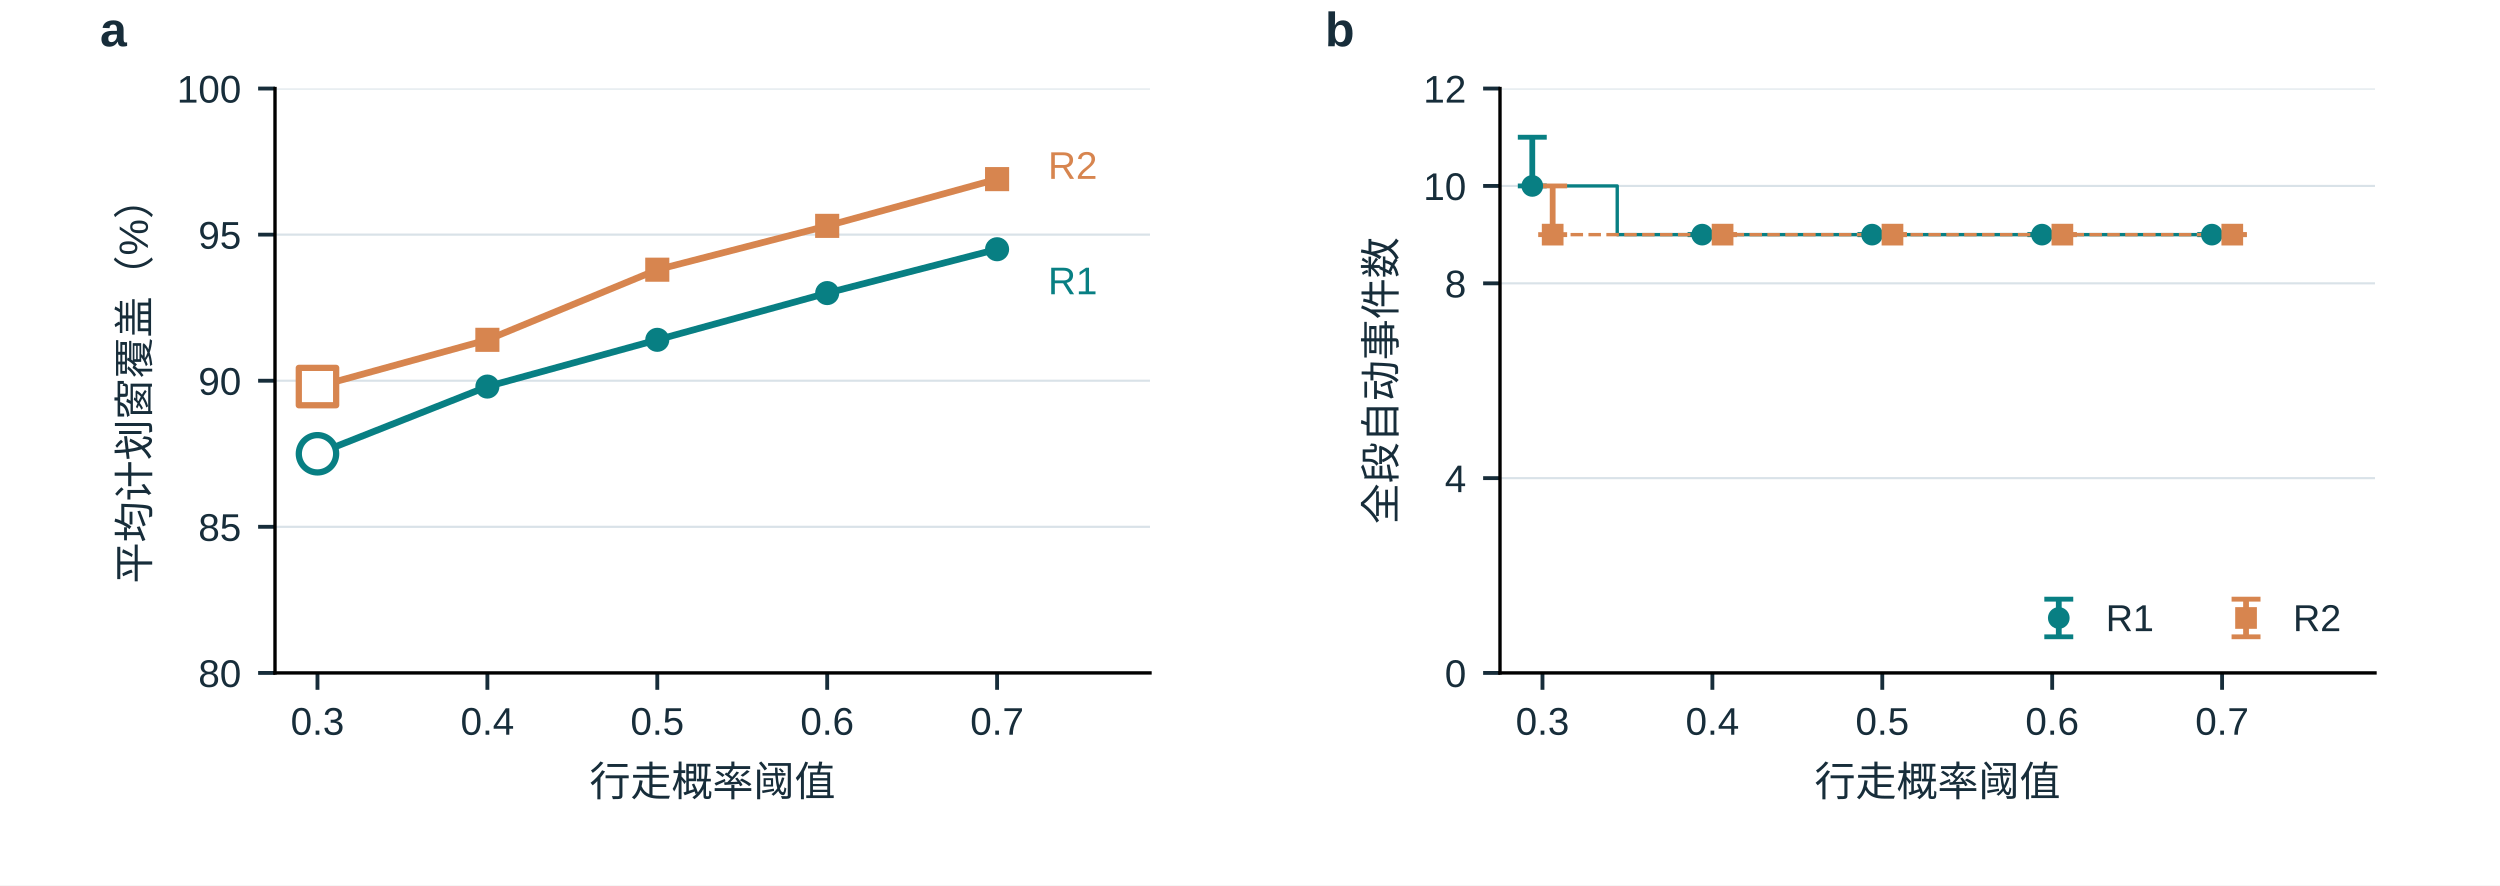
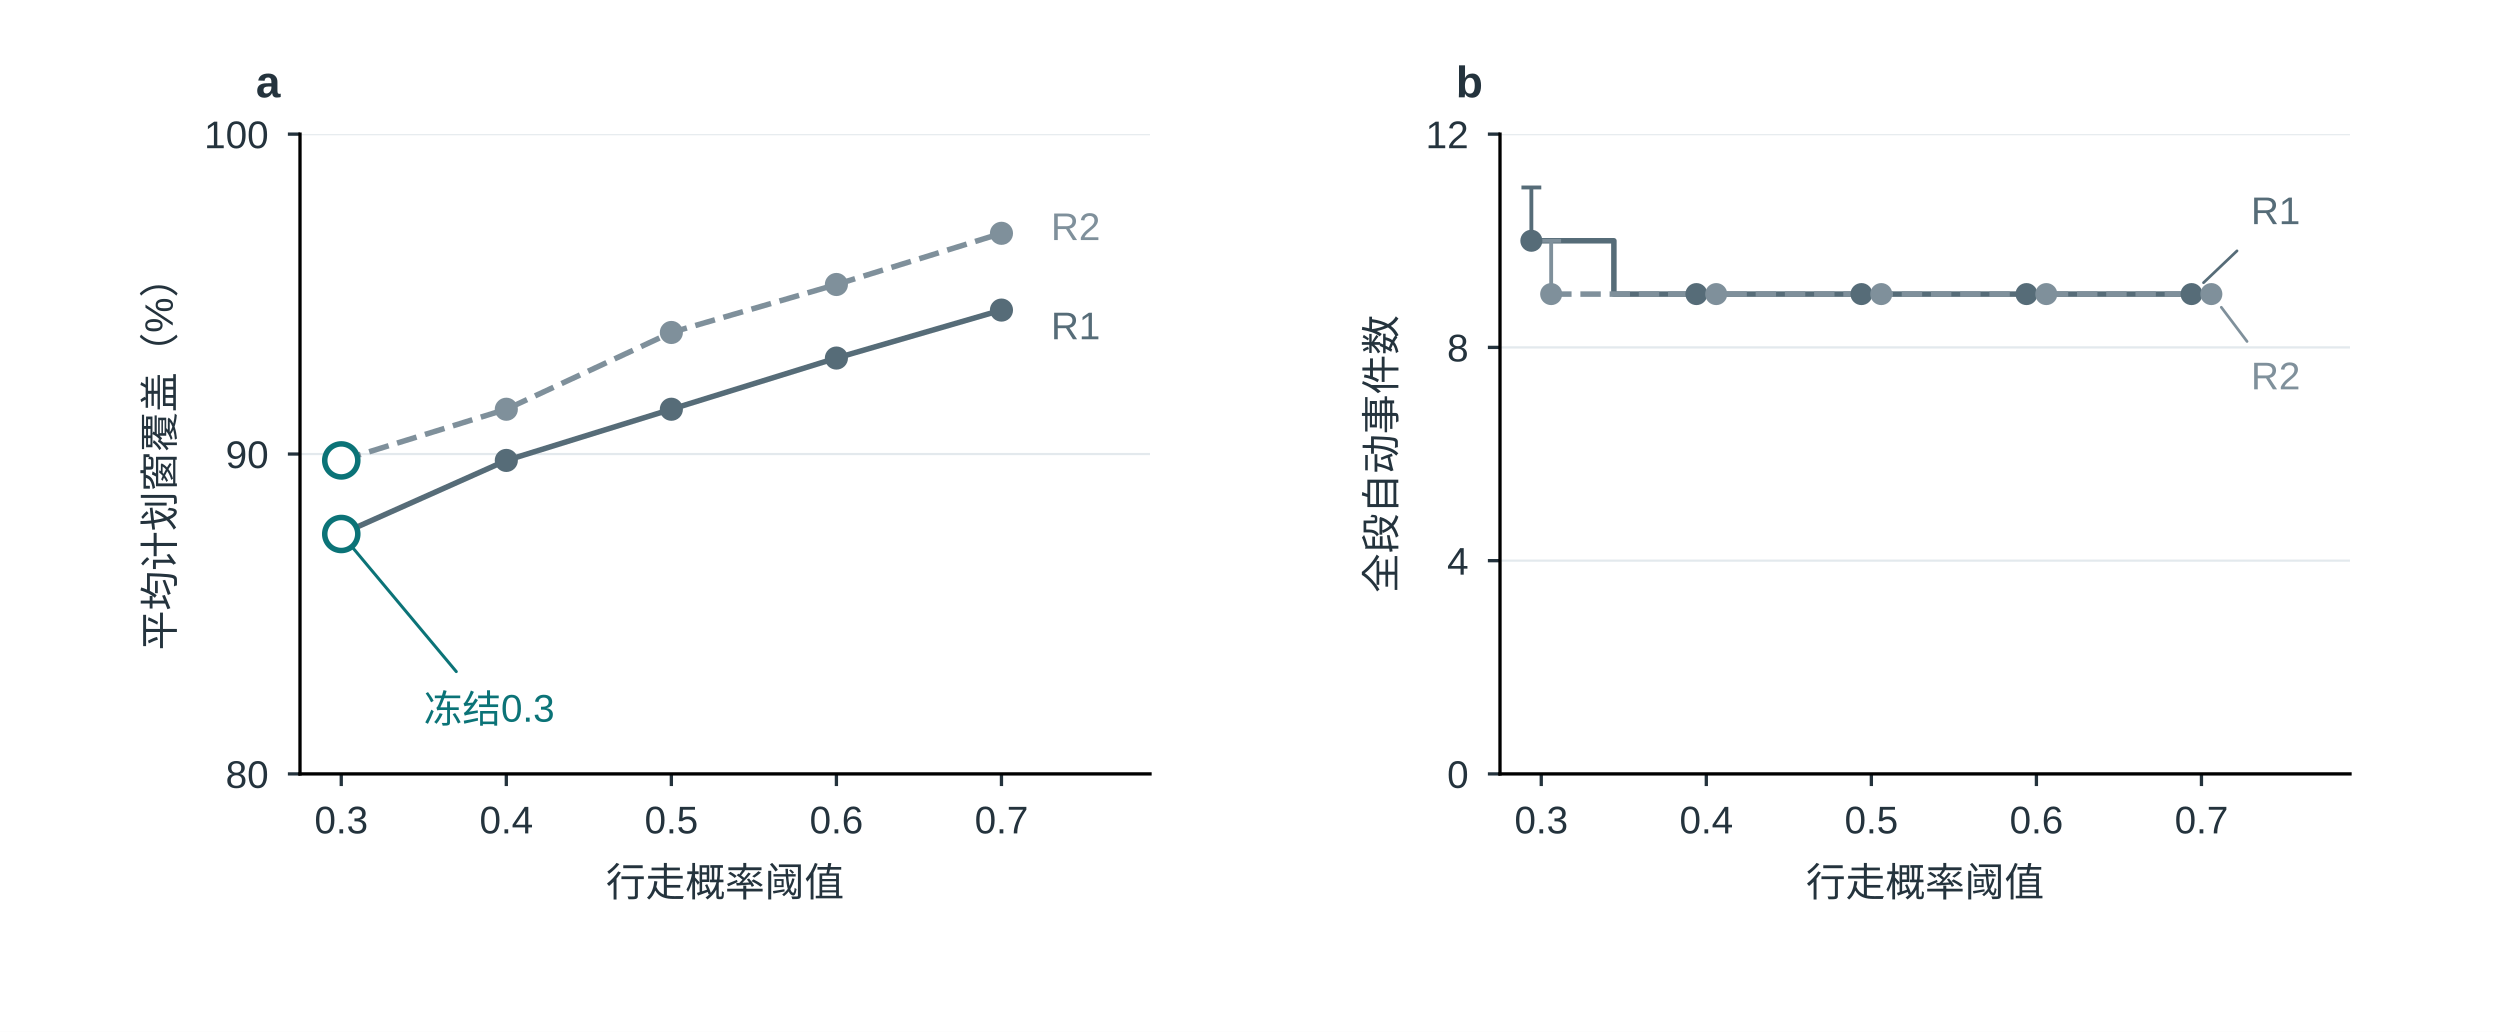
- <svg xmlns="http://www.w3.org/2000/svg" xmlns:xlink="http://www.w3.org/1999/xlink" width="518.4pt" height="183.6pt" viewBox="0 0 518.4 183.6" version="1.1">
+ <svg xmlns="http://www.w3.org/2000/svg" xmlns:xlink="http://www.w3.org/1999/xlink" width="453.543pt" height="187.2pt" viewBox="0 0 453.543 187.2" version="1.1">
  <defs>
    <style type="text/css">*{stroke-linejoin: round; stroke-linecap: butt}</style>
  </defs>
  <g id="figure_1">
    <g id="patch_1">
-       <path d="M 0 183.6 L 518.4 183.6 L 518.4 0 L 0 0 z " style="fill: #ffffff" />
+       <path d="M 0 187.2 L 453.543 187.2 L 453.543 0 L 0 0 z " style="fill: #ffffff" />
    </g>
    <g id="axes_1">
      <g id="patch_2">
-         <path d="M 57.024 139.536 L 238.464 139.536 L 238.464 18.36 L 57.024 18.36 z " style="fill: #ffffff" />
+         <path d="M 54.425 140.4 L 208.63 140.4 L 208.63 24.336 L 54.425 24.336 z " style="fill: #ffffff" />
      </g>
      <g id="matplotlib.axis_1">
        <g id="xtick_1">
          <g id="line2d_1">
            <defs>
-               <path id="m73d7149b76" d="M 0 0 L 0 3.5 " style="stroke: #172d3a; stroke-width: 0.8" />
+               <path id="maa0662a79c" d="M 0 0 L 0 2.2 " style="stroke: #24333d; stroke-width: 0.6" />
            </defs>
            <g>
-               <use xlink:href="#m73d7149b76" x="65.832" y="139.536" style="fill: #172d3a; stroke: #172d3a; stroke-width: 0.8" />
+               <use xlink:href="#maa0662a79c" x="61.911" y="140.4" style="fill: #24333d; stroke: #24333d; stroke-width: 0.6" />
            </g>
          </g>
          <g id="text_1">
-             <text style="font-size: 8px; font-family: 'Arial', 'SimSun'; text-anchor: middle; fill: #172d3a" x="65.832" y="152.36" transform="rotate(-0 65.83177 152.3602)">0.3</text>
+             <text style="font-size: 7px; font-family: 'Arial', 'SimSun'; text-anchor: middle; fill: #24333d" x="61.911" y="151.196" transform="rotate(-0 61.91086 151.1962)">0.3</text>
          </g>
        </g>
        <g id="xtick_2">
          <g id="line2d_2">
            <g>
-               <use xlink:href="#m73d7149b76" x="101.063" y="139.536" style="fill: #172d3a; stroke: #172d3a; stroke-width: 0.8" />
+               <use xlink:href="#maa0662a79c" x="91.854" y="140.4" style="fill: #24333d; stroke: #24333d; stroke-width: 0.6" />
            </g>
          </g>
          <g id="text_2">
-             <text style="font-size: 8px; font-family: 'Arial', 'SimSun'; text-anchor: middle; fill: #172d3a" x="101.063" y="152.36" transform="rotate(-0 101.0628 152.3602)">0.4</text>
+             <text style="font-size: 7px; font-family: 'Arial', 'SimSun'; text-anchor: middle; fill: #24333d" x="91.854" y="151.196" transform="rotate(-0 91.85353 151.1962)">0.4</text>
          </g>
        </g>
        <g id="xtick_3">
          <g id="line2d_3">
            <g>
-               <use xlink:href="#m73d7149b76" x="136.294" y="139.536" style="fill: #172d3a; stroke: #172d3a; stroke-width: 0.8" />
+               <use xlink:href="#maa0662a79c" x="121.796" y="140.4" style="fill: #24333d; stroke: #24333d; stroke-width: 0.6" />
            </g>
          </g>
          <g id="text_3">
-             <text style="font-size: 8px; font-family: 'Arial', 'SimSun'; text-anchor: middle; fill: #172d3a" x="136.294" y="152.36" transform="rotate(-0 136.2939 152.3602)">0.5</text>
+             <text style="font-size: 7px; font-family: 'Arial', 'SimSun'; text-anchor: middle; fill: #24333d" x="121.796" y="151.196" transform="rotate(-0 121.7962 151.1962)">0.5</text>
          </g>
        </g>
        <g id="xtick_4">
          <g id="line2d_4">
            <g>
-               <use xlink:href="#m73d7149b76" x="171.525" y="139.536" style="fill: #172d3a; stroke: #172d3a; stroke-width: 0.8" />
+               <use xlink:href="#maa0662a79c" x="151.739" y="140.4" style="fill: #24333d; stroke: #24333d; stroke-width: 0.6" />
            </g>
          </g>
          <g id="text_4">
-             <text style="font-size: 8px; font-family: 'Arial', 'SimSun'; text-anchor: middle; fill: #172d3a" x="171.525" y="152.36" transform="rotate(-0 171.525 152.3602)">0.6</text>
+             <text style="font-size: 7px; font-family: 'Arial', 'SimSun'; text-anchor: middle; fill: #24333d" x="151.739" y="151.196" transform="rotate(-0 151.7389 151.1962)">0.6</text>
          </g>
        </g>
        <g id="xtick_5">
          <g id="line2d_5">
            <g>
-               <use xlink:href="#m73d7149b76" x="206.756" y="139.536" style="fill: #172d3a; stroke: #172d3a; stroke-width: 0.8" />
+               <use xlink:href="#maa0662a79c" x="181.682" y="140.4" style="fill: #24333d; stroke: #24333d; stroke-width: 0.6" />
            </g>
          </g>
          <g id="text_5">
-             <text style="font-size: 8px; font-family: 'Arial', 'SimSun'; text-anchor: middle; fill: #172d3a" x="206.756" y="152.36" transform="rotate(-0 206.756 152.3602)">0.7</text>
+             <text style="font-size: 7px; font-family: 'Arial', 'SimSun'; text-anchor: middle; fill: #24333d" x="181.682" y="151.196" transform="rotate(-0 181.6815 151.1962)">0.7</text>
          </g>
        </g>
        <g id="text_6">
-           <text style="font-size: 8.5px; font-family: 'Arial', 'SimSun'; text-anchor: middle; fill: #172d3a" x="147.744" y="165.05" transform="rotate(-0 147.744 165.0497)">行走概率阈值</text>
+           <text style="font-size: 7.2px; font-family: 'Arial', 'SimSun'; text-anchor: middle; fill: #24333d" x="131.528" y="162.604" transform="rotate(-0 131.5276 162.6037)">行走概率阈值</text>
        </g>
      </g>
      <g id="matplotlib.axis_2">
        <g id="ytick_1">
          <g id="line2d_6">
-             <path d="M 57.024 139.536 L 238.464 139.536 " clip-path="url(#p38113f8337)" style="fill: none; stroke: #d9e2e8; stroke-width: 0.45; stroke-linecap: square" />
+             <path d="M 54.425 140.4 L 208.63 140.4 " clip-path="url(#p08c3b2cc6f)" style="fill: none; stroke: #d5dee3; stroke-opacity: 0.65; stroke-width: 0.4; stroke-linecap: square" />
          </g>
          <g id="line2d_7">
            <defs>
-               <path id="m5ab9cac2ae" d="M 0 0 L -3.5 0 " style="stroke: #172d3a; stroke-width: 0.8" />
+               <path id="m6a75f202ef" d="M 0 0 L -2.2 0 " style="stroke: #24333d; stroke-width: 0.6" />
            </defs>
            <g>
-               <use xlink:href="#m5ab9cac2ae" x="57.024" y="139.536" style="fill: #172d3a; stroke: #172d3a; stroke-width: 0.8" />
+               <use xlink:href="#m6a75f202ef" x="54.425" y="140.4" style="fill: #24333d; stroke: #24333d; stroke-width: 0.6" />
            </g>
          </g>
          <g id="text_7">
-             <text style="font-size: 8px; font-family: 'Arial', 'SimSun'; text-anchor: end; fill: #172d3a" x="50.024" y="142.448" transform="rotate(-0 50.024 142.4481)">80</text>
+             <text style="font-size: 7px; font-family: 'Arial', 'SimSun'; text-anchor: end; fill: #24333d" x="48.725" y="142.948" transform="rotate(-0 48.7252 142.9481)">80</text>
          </g>
        </g>
        <g id="ytick_2">
          <g id="line2d_8">
-             <path d="M 57.024 109.242 L 238.464 109.242 " clip-path="url(#p38113f8337)" style="fill: none; stroke: #d9e2e8; stroke-width: 0.45; stroke-linecap: square" />
+             <path d="M 54.425 82.368 L 208.63 82.368 " clip-path="url(#p08c3b2cc6f)" style="fill: none; stroke: #d5dee3; stroke-opacity: 0.65; stroke-width: 0.4; stroke-linecap: square" />
          </g>
          <g id="line2d_9">
            <g>
-               <use xlink:href="#m5ab9cac2ae" x="57.024" y="109.242" style="fill: #172d3a; stroke: #172d3a; stroke-width: 0.8" />
+               <use xlink:href="#m6a75f202ef" x="54.425" y="82.368" style="fill: #24333d; stroke: #24333d; stroke-width: 0.6" />
            </g>
          </g>
          <g id="text_8">
-             <text style="font-size: 8px; font-family: 'Arial', 'SimSun'; text-anchor: end; fill: #172d3a" x="50.024" y="112.154" transform="rotate(-0 50.024 112.1541)">85</text>
+             <text style="font-size: 7px; font-family: 'Arial', 'SimSun'; text-anchor: end; fill: #24333d" x="48.725" y="84.916" transform="rotate(-0 48.7252 84.9161)">90</text>
          </g>
        </g>
        <g id="ytick_3">
          <g id="line2d_10">
-             <path d="M 57.024 78.948 L 238.464 78.948 " clip-path="url(#p38113f8337)" style="fill: none; stroke: #d9e2e8; stroke-width: 0.45; stroke-linecap: square" />
+             <path d="M 54.425 24.336 L 208.63 24.336 " clip-path="url(#p08c3b2cc6f)" style="fill: none; stroke: #d5dee3; stroke-opacity: 0.65; stroke-width: 0.4; stroke-linecap: square" />
          </g>
          <g id="line2d_11">
            <g>
-               <use xlink:href="#m5ab9cac2ae" x="57.024" y="78.948" style="fill: #172d3a; stroke: #172d3a; stroke-width: 0.8" />
+               <use xlink:href="#m6a75f202ef" x="54.425" y="24.336" style="fill: #24333d; stroke: #24333d; stroke-width: 0.6" />
            </g>
          </g>
          <g id="text_9">
-             <text style="font-size: 8px; font-family: 'Arial', 'SimSun'; text-anchor: end; fill: #172d3a" x="50.024" y="81.86" transform="rotate(-0 50.024 81.86011)">90</text>
-           </g>
-         </g>
-         <g id="ytick_4">
-           <g id="line2d_12">
-             <path d="M 57.024 48.654 L 238.464 48.654 " clip-path="url(#p38113f8337)" style="fill: none; stroke: #d9e2e8; stroke-width: 0.45; stroke-linecap: square" />
-           </g>
-           <g id="line2d_13">
-             <g>
-               <use xlink:href="#m5ab9cac2ae" x="57.024" y="48.654" style="fill: #172d3a; stroke: #172d3a; stroke-width: 0.8" />
-             </g>
-           </g>
-           <g id="text_10">
-             <text style="font-size: 8px; font-family: 'Arial', 'SimSun'; text-anchor: end; fill: #172d3a" x="50.024" y="51.566" transform="rotate(-0 50.024 51.56611)">95</text>
-           </g>
-         </g>
-         <g id="ytick_5">
-           <g id="line2d_14">
-             <path d="M 57.024 18.36 L 238.464 18.36 " clip-path="url(#p38113f8337)" style="fill: none; stroke: #d9e2e8; stroke-width: 0.45; stroke-linecap: square" />
-           </g>
-           <g id="line2d_15">
-             <g>
-               <use xlink:href="#m5ab9cac2ae" x="57.024" y="18.36" style="fill: #172d3a; stroke: #172d3a; stroke-width: 0.8" />
-             </g>
-           </g>
-           <g id="text_11">
-             <text style="font-size: 8px; font-family: 'Arial', 'SimSun'; text-anchor: end; fill: #172d3a" x="50.024" y="21.272" transform="rotate(-0 50.024 21.27211)">100</text>
-           </g>
-         </g>
-         <g id="text_12">
-           <text style="font-size: 8.5px; font-family: 'Arial', 'SimSun'; text-anchor: middle; fill: #172d3a" x="30.889" y="78.948" transform="rotate(-90 30.88893 78.948)">平均计划窗覆盖（%）</text>
-         </g>
-       </g>
-       <g id="line2d_16">
-         <path d="M 65.832 94.095 L 101.063 80.16 L 136.294 70.466 L 171.525 60.772 L 206.756 51.683 " clip-path="url(#p38113f8337)" style="fill: none; stroke: #087f83; stroke-width: 1.4; stroke-linecap: square" />
-         <defs>
-           <path id="m4171f4ab24" d="M 0 2 C 0.53 2 1.039 1.789 1.414 1.414 C 1.789 1.039 2 0.53 2 0 C 2 -0.53 1.789 -1.039 1.414 -1.414 C 1.039 -1.789 0.53 -2 0 -2 C -0.53 -2 -1.039 -1.789 -1.414 -1.414 C -1.789 -1.039 -2 -0.53 -2 0 C -2 0.53 -1.789 1.039 -1.414 1.414 C -1.039 1.789 -0.53 2 0 2 z " style="stroke: #087f83" />
-         </defs>
-         <g clip-path="url(#p38113f8337)">
-           <use xlink:href="#m4171f4ab24" x="65.832" y="94.095" style="fill: #087f83; stroke: #087f83" />
-           <use xlink:href="#m4171f4ab24" x="101.063" y="80.16" style="fill: #087f83; stroke: #087f83" />
-           <use xlink:href="#m4171f4ab24" x="136.294" y="70.466" style="fill: #087f83; stroke: #087f83" />
-           <use xlink:href="#m4171f4ab24" x="171.525" y="60.772" style="fill: #087f83; stroke: #087f83" />
-           <use xlink:href="#m4171f4ab24" x="206.756" y="51.683" style="fill: #087f83; stroke: #087f83" />
-         </g>
-       </g>
-       <g id="line2d_17">
-         <path d="M 65.832 80.16 L 101.063 70.466 L 136.294 55.925 L 171.525 46.836 L 206.756 37.142 " clip-path="url(#p38113f8337)" style="fill: none; stroke: #d7854f; stroke-width: 1.4; stroke-linecap: square" />
-         <defs>
-           <path id="ma22dfb7e65" d="M -2 2 L 2 2 L 2 -2 L -2 -2 z " style="stroke: #d7854f; stroke-linejoin: miter" />
-         </defs>
-         <g clip-path="url(#p38113f8337)">
-           <use xlink:href="#ma22dfb7e65" x="65.832" y="80.16" style="fill: #d7854f; stroke: #d7854f; stroke-linejoin: miter" />
-           <use xlink:href="#ma22dfb7e65" x="101.063" y="70.466" style="fill: #d7854f; stroke: #d7854f; stroke-linejoin: miter" />
-           <use xlink:href="#ma22dfb7e65" x="136.294" y="55.925" style="fill: #d7854f; stroke: #d7854f; stroke-linejoin: miter" />
-           <use xlink:href="#ma22dfb7e65" x="171.525" y="46.836" style="fill: #d7854f; stroke: #d7854f; stroke-linejoin: miter" />
-           <use xlink:href="#ma22dfb7e65" x="206.756" y="37.142" style="fill: #d7854f; stroke: #d7854f; stroke-linejoin: miter" />
+             <text style="font-size: 7px; font-family: 'Arial', 'SimSun'; text-anchor: end; fill: #24333d" x="48.725" y="26.884" transform="rotate(-0 48.7252 26.8841)">100</text>
+           </g>
+         </g>
+         <g id="text_10">
+           <text style="font-size: 7.2px; font-family: 'Arial', 'SimSun'; text-anchor: middle; fill: #24333d" x="31.532" y="82.368" transform="rotate(-90 31.53199 82.368)">平均计划窗覆盖（%）</text>
+         </g>
+       </g>
+       <g id="line2d_12">
+         <path d="M 61.911 96.876 L 91.854 83.529 L 121.796 74.244 L 151.739 64.958 L 181.682 56.254 " clip-path="url(#p08c3b2cc6f)" style="fill: none; stroke: #566c78; stroke-linecap: square" />
+         <defs>
+           <path id="mb0af595257" d="M 0 1.6 C 0.424 1.6 0.831 1.431 1.131 1.131 C 1.431 0.831 1.6 0.424 1.6 0 C 1.6 -0.424 1.431 -0.831 1.131 -1.131 C 0.831 -1.431 0.424 -1.6 0 -1.6 C -0.424 -1.6 -0.831 -1.431 -1.131 -1.131 C -1.431 -0.831 -1.6 -0.424 -1.6 0 C -1.6 0.424 -1.431 0.831 -1.131 1.131 C -0.831 1.431 -0.424 1.6 0 1.6 z " style="stroke: #566c78" />
+         </defs>
+         <g clip-path="url(#p08c3b2cc6f)">
+           <use xlink:href="#mb0af595257" x="61.911" y="96.876" style="fill: #566c78; stroke: #566c78" />
+           <use xlink:href="#mb0af595257" x="91.854" y="83.529" style="fill: #566c78; stroke: #566c78" />
+           <use xlink:href="#mb0af595257" x="121.796" y="74.244" style="fill: #566c78; stroke: #566c78" />
+           <use xlink:href="#mb0af595257" x="151.739" y="64.958" style="fill: #566c78; stroke: #566c78" />
+           <use xlink:href="#mb0af595257" x="181.682" y="56.254" style="fill: #566c78; stroke: #566c78" />
+         </g>
+       </g>
+       <g id="line2d_13">
+         <path d="M 61.911 83.529 L 91.854 74.244 L 121.796 60.316 L 151.739 51.611 L 181.682 42.326 " clip-path="url(#p08c3b2cc6f)" style="fill: none; stroke-dasharray: 3.7,1.6; stroke-dashoffset: 0; stroke: #7f909b" />
+         <defs>
+           <path id="m050f748fe5" d="M 0 1.6 C 0.424 1.6 0.831 1.431 1.131 1.131 C 1.431 0.831 1.6 0.424 1.6 0 C 1.6 -0.424 1.431 -0.831 1.131 -1.131 C 0.831 -1.431 0.424 -1.6 0 -1.6 C -0.424 -1.6 -0.831 -1.431 -1.131 -1.131 C -1.431 -0.831 -1.6 -0.424 -1.6 0 C -1.6 0.424 -1.431 0.831 -1.131 1.131 C -0.831 1.431 -0.424 1.6 0 1.6 z " style="stroke: #7f909b" />
+         </defs>
+         <g clip-path="url(#p08c3b2cc6f)">
+           <use xlink:href="#m050f748fe5" x="61.911" y="83.529" style="fill: #7f909b; stroke: #7f909b" />
+           <use xlink:href="#m050f748fe5" x="91.854" y="74.244" style="fill: #7f909b; stroke: #7f909b" />
+           <use xlink:href="#m050f748fe5" x="121.796" y="60.316" style="fill: #7f909b; stroke: #7f909b" />
+           <use xlink:href="#m050f748fe5" x="151.739" y="51.611" style="fill: #7f909b; stroke: #7f909b" />
+           <use xlink:href="#m050f748fe5" x="181.682" y="42.326" style="fill: #7f909b; stroke: #7f909b" />
        </g>
      </g>
      <g id="patch_3">
-         <path d="M 57.024 139.536 L 57.024 18.36 " style="fill: none; stroke: #000000; stroke-width: 0.7; stroke-linejoin: miter; stroke-linecap: square" />
+         <path d="M 54.425 140.4 L 54.425 24.336 " style="fill: none; stroke: #000000; stroke-width: 0.6; stroke-linejoin: miter; stroke-linecap: square" />
      </g>
      <g id="patch_4">
-         <path d="M 57.024 139.536 L 238.464 139.536 " style="fill: none; stroke: #000000; stroke-width: 0.7; stroke-linejoin: miter; stroke-linecap: square" />
+         <path d="M 54.425 140.4 L 208.63 140.4 " style="fill: none; stroke: #000000; stroke-width: 0.6; stroke-linejoin: miter; stroke-linecap: square" />
+       </g>
+       <g id="text_11">
+         <text style="font-size: 7px; font-family: 'Arial', 'SimSun'; text-anchor: start; fill: #566c78" x="190.664" y="61.547" transform="rotate(-0 190.6643 61.54704)">R1</text>
+       </g>
+       <g id="text_12">
+         <text style="font-size: 7px; font-family: 'Arial', 'SimSun'; text-anchor: start; fill: #7f909b" x="190.664" y="43.557" transform="rotate(-0 190.6643 43.55712)">R2</text>
+       </g>
+       <g id="patch_5">
+         <path d="M 82.777 121.838 Q 73.305 110.507 63.834 99.177 " style="fill: none; stroke: #0b7377; stroke-width: 0.55; stroke-linecap: round" />
      </g>
      <g id="text_13">
-         <text style="font-size: 8px; font-family: 'Arial', 'SimSun'; text-anchor: start; fill: #087f83" x="217.325" y="61.024" transform="rotate(-0 217.3254 61.02427)">R1</text>
-       </g>
-       <g id="text_14">
-         <text style="font-size: 8px; font-family: 'Arial', 'SimSun'; text-anchor: start; fill: #d7854f" x="217.325" y="37.092" transform="rotate(-0 217.3254 37.09201)">R2</text>
-       </g>
-       <g id="text_15">
-         <text style="font-weight: 700; font-size: 10px; font-family: 'Arial'; text-anchor: start; fill: #172d3a" x="20.736" y="9.591" transform="rotate(-0 20.736 9.590828)">a</text>
+         <text style="font-size: 7px; font-family: 'Arial', 'SimSun'; text-anchor: start; fill: #0b7377" x="76.882" y="131.115" transform="rotate(-0 76.8822 131.1149)">冻结0.3</text>
      </g>
      <g id="PathCollection_1">
        <defs>
-           <path id="ma8d49eedae" d="M 0 3.873 C 1.027 3.873 2.012 3.465 2.739 2.739 C 3.465 2.012 3.873 1.027 3.873 0 C 3.873 -1.027 3.465 -2.012 2.739 -2.739 C 2.012 -3.465 1.027 -3.873 0 -3.873 C -1.027 -3.873 -2.012 -3.465 -2.739 -2.739 C -3.465 -2.012 -3.873 -1.027 -3.873 0 C -3.873 1.027 -3.465 2.012 -2.739 2.739 C -2.012 3.465 -1.027 3.873 0 3.873 z " style="stroke: #087f83; stroke-width: 1.3" />
-         </defs>
-         <g clip-path="url(#p38113f8337)">
-           <use xlink:href="#ma8d49eedae" x="65.832" y="94.095" style="fill: #ffffff; stroke: #087f83; stroke-width: 1.3" />
+           <path id="m718e9be17d" d="M 0 3 C 0.796 3 1.559 2.684 2.121 2.121 C 2.684 1.559 3 0.796 3 0 C 3 -0.796 2.684 -1.559 2.121 -2.121 C 1.559 -2.684 0.796 -3 0 -3 C -0.796 -3 -1.559 -2.684 -2.121 -2.121 C -2.684 -1.559 -3 -0.796 -3 0 C -3 0.796 -2.684 1.559 -2.121 2.121 C -1.559 2.684 -0.796 3 0 3 z " style="stroke: #0b7377" />
+         </defs>
+         <g clip-path="url(#p08c3b2cc6f)">
+           <use xlink:href="#m718e9be17d" x="61.911" y="96.876" style="fill: #ffffff; stroke: #0b7377" />
        </g>
      </g>
      <g id="PathCollection_2">
-         <defs>
-           <path id="mf259c958bc" d="M -3.873 3.873 L 3.873 3.873 L 3.873 -3.873 L -3.873 -3.873 z " style="stroke: #d7854f; stroke-width: 1.3" />
-         </defs>
-         <g clip-path="url(#p38113f8337)">
-           <use xlink:href="#mf259c958bc" x="65.832" y="80.16" style="fill: #ffffff; stroke: #d7854f; stroke-width: 1.3" />
+         <g clip-path="url(#p08c3b2cc6f)">
+           <use xlink:href="#m718e9be17d" x="61.911" y="83.529" style="fill: #ffffff; stroke: #0b7377" />
        </g>
      </g>
    </g>
    <g id="axes_2">
-       <g id="patch_5">
-         <path d="M 311.04 139.536 L 492.48 139.536 L 492.48 18.36 L 311.04 18.36 z " style="fill: #ffffff" />
+       <g id="patch_6">
+         <path d="M 272.126 140.4 L 426.331 140.4 L 426.331 24.336 L 272.126 24.336 z " style="fill: #ffffff" />
      </g>
      <g id="matplotlib.axis_3">
        <g id="xtick_6">
+           <g id="line2d_14">
+             <g>
+               <use xlink:href="#maa0662a79c" x="279.612" y="140.4" style="fill: #24333d; stroke: #24333d; stroke-width: 0.6" />
+             </g>
+           </g>
+           <g id="text_14">
+             <text style="font-size: 7px; font-family: 'Arial', 'SimSun'; text-anchor: middle; fill: #24333d" x="279.612" y="151.196" transform="rotate(-0 279.6116 151.1962)">0.3</text>
+           </g>
+         </g>
+         <g id="xtick_7">
+           <g id="line2d_15">
+             <g>
+               <use xlink:href="#maa0662a79c" x="309.554" y="140.4" style="fill: #24333d; stroke: #24333d; stroke-width: 0.6" />
+             </g>
+           </g>
+           <g id="text_15">
+             <text style="font-size: 7px; font-family: 'Arial', 'SimSun'; text-anchor: middle; fill: #24333d" x="309.554" y="151.196" transform="rotate(-0 309.5543 151.1962)">0.4</text>
+           </g>
+         </g>
+         <g id="xtick_8">
+           <g id="line2d_16">
+             <g>
+               <use xlink:href="#maa0662a79c" x="339.497" y="140.4" style="fill: #24333d; stroke: #24333d; stroke-width: 0.6" />
+             </g>
+           </g>
+           <g id="text_16">
+             <text style="font-size: 7px; font-family: 'Arial', 'SimSun'; text-anchor: middle; fill: #24333d" x="339.497" y="151.196" transform="rotate(-0 339.497 151.1962)">0.5</text>
+           </g>
+         </g>
+         <g id="xtick_9">
+           <g id="line2d_17">
+             <g>
+               <use xlink:href="#maa0662a79c" x="369.44" y="140.4" style="fill: #24333d; stroke: #24333d; stroke-width: 0.6" />
+             </g>
+           </g>
+           <g id="text_17">
+             <text style="font-size: 7px; font-family: 'Arial', 'SimSun'; text-anchor: middle; fill: #24333d" x="369.44" y="151.196" transform="rotate(-0 369.4396 151.1962)">0.6</text>
+           </g>
+         </g>
+         <g id="xtick_10">
          <g id="line2d_18">
            <g>
-               <use xlink:href="#m73d7149b76" x="319.848" y="139.536" style="fill: #172d3a; stroke: #172d3a; stroke-width: 0.8" />
-             </g>
-           </g>
-           <g id="text_16">
-             <text style="font-size: 8px; font-family: 'Arial', 'SimSun'; text-anchor: middle; fill: #172d3a" x="319.848" y="152.36" transform="rotate(-0 319.8478 152.3602)">0.3</text>
-           </g>
-         </g>
-         <g id="xtick_7">
+               <use xlink:href="#maa0662a79c" x="399.382" y="140.4" style="fill: #24333d; stroke: #24333d; stroke-width: 0.6" />
+             </g>
+           </g>
+           <g id="text_18">
+             <text style="font-size: 7px; font-family: 'Arial', 'SimSun'; text-anchor: middle; fill: #24333d" x="399.382" y="151.196" transform="rotate(-0 399.3823 151.1962)">0.7</text>
+           </g>
+         </g>
+         <g id="text_19">
+           <text style="font-size: 7.2px; font-family: 'Arial', 'SimSun'; text-anchor: middle; fill: #24333d" x="349.228" y="162.604" transform="rotate(-0 349.2283 162.6037)">行走概率阈值</text>
+         </g>
+       </g>
+       <g id="matplotlib.axis_4">
+         <g id="ytick_4">
          <g id="line2d_19">
-             <g>
-               <use xlink:href="#m73d7149b76" x="355.079" y="139.536" style="fill: #172d3a; stroke: #172d3a; stroke-width: 0.8" />
-             </g>
-           </g>
-           <g id="text_17">
-             <text style="font-size: 8px; font-family: 'Arial', 'SimSun'; text-anchor: middle; fill: #172d3a" x="355.079" y="152.36" transform="rotate(-0 355.0788 152.3602)">0.4</text>
-           </g>
-         </g>
-         <g id="xtick_8">
+             <path d="M 272.126 140.4 L 426.331 140.4 " clip-path="url(#p8c4014c570)" style="fill: none; stroke: #d5dee3; stroke-opacity: 0.65; stroke-width: 0.4; stroke-linecap: square" />
+           </g>
          <g id="line2d_20">
            <g>
-               <use xlink:href="#m73d7149b76" x="390.31" y="139.536" style="fill: #172d3a; stroke: #172d3a; stroke-width: 0.8" />
-             </g>
-           </g>
-           <g id="text_18">
-             <text style="font-size: 8px; font-family: 'Arial', 'SimSun'; text-anchor: middle; fill: #172d3a" x="390.31" y="152.36" transform="rotate(-0 390.3099 152.3602)">0.5</text>
-           </g>
-         </g>
-         <g id="xtick_9">
+               <use xlink:href="#m6a75f202ef" x="272.126" y="140.4" style="fill: #24333d; stroke: #24333d; stroke-width: 0.6" />
+             </g>
+           </g>
+           <g id="text_20">
+             <text style="font-size: 7px; font-family: 'Arial', 'SimSun'; text-anchor: end; fill: #24333d" x="266.426" y="142.948" transform="rotate(-0 266.426 142.9481)">0</text>
+           </g>
+         </g>
+         <g id="ytick_5">
          <g id="line2d_21">
-             <g>
-               <use xlink:href="#m73d7149b76" x="425.541" y="139.536" style="fill: #172d3a; stroke: #172d3a; stroke-width: 0.8" />
-             </g>
-           </g>
-           <g id="text_19">
-             <text style="font-size: 8px; font-family: 'Arial', 'SimSun'; text-anchor: middle; fill: #172d3a" x="425.541" y="152.36" transform="rotate(-0 425.541 152.3602)">0.6</text>
-           </g>
-         </g>
-         <g id="xtick_10">
+             <path d="M 272.126 101.712 L 426.331 101.712 " clip-path="url(#p8c4014c570)" style="fill: none; stroke: #d5dee3; stroke-opacity: 0.65; stroke-width: 0.4; stroke-linecap: square" />
+           </g>
          <g id="line2d_22">
            <g>
-               <use xlink:href="#m73d7149b76" x="460.772" y="139.536" style="fill: #172d3a; stroke: #172d3a; stroke-width: 0.8" />
-             </g>
-           </g>
-           <g id="text_20">
-             <text style="font-size: 8px; font-family: 'Arial', 'SimSun'; text-anchor: middle; fill: #172d3a" x="460.772" y="152.36" transform="rotate(-0 460.772 152.3602)">0.7</text>
-           </g>
-         </g>
-         <g id="text_21">
-           <text style="font-size: 8.5px; font-family: 'Arial', 'SimSun'; text-anchor: middle; fill: #172d3a" x="401.76" y="165.05" transform="rotate(-0 401.76 165.0497)">行走概率阈值</text>
-         </g>
-       </g>
-       <g id="matplotlib.axis_4">
+               <use xlink:href="#m6a75f202ef" x="272.126" y="101.712" style="fill: #24333d; stroke: #24333d; stroke-width: 0.6" />
+             </g>
+           </g>
+           <g id="text_21">
+             <text style="font-size: 7px; font-family: 'Arial', 'SimSun'; text-anchor: end; fill: #24333d" x="266.426" y="104.26" transform="rotate(-0 266.426 104.2601)">4</text>
+           </g>
+         </g>
        <g id="ytick_6">
          <g id="line2d_23">
-             <path d="M 311.04 139.536 L 492.48 139.536 " clip-path="url(#p900ee39349)" style="fill: none; stroke: #d9e2e8; stroke-width: 0.45; stroke-linecap: square" />
+             <path d="M 272.126 63.024 L 426.331 63.024 " clip-path="url(#p8c4014c570)" style="fill: none; stroke: #d5dee3; stroke-opacity: 0.65; stroke-width: 0.4; stroke-linecap: square" />
          </g>
          <g id="line2d_24">
            <g>
-               <use xlink:href="#m5ab9cac2ae" x="311.04" y="139.536" style="fill: #172d3a; stroke: #172d3a; stroke-width: 0.8" />
+               <use xlink:href="#m6a75f202ef" x="272.126" y="63.024" style="fill: #24333d; stroke: #24333d; stroke-width: 0.6" />
            </g>
          </g>
          <g id="text_22">
-             <text style="font-size: 8px; font-family: 'Arial', 'SimSun'; text-anchor: end; fill: #172d3a" x="304.04" y="142.448" transform="rotate(-0 304.04 142.4481)">0</text>
+             <text style="font-size: 7px; font-family: 'Arial', 'SimSun'; text-anchor: end; fill: #24333d" x="266.426" y="65.572" transform="rotate(-0 266.426 65.5721)">8</text>
          </g>
        </g>
        <g id="ytick_7">
          <g id="line2d_25">
-             <path d="M 311.04 99.144 L 492.48 99.144 " clip-path="url(#p900ee39349)" style="fill: none; stroke: #d9e2e8; stroke-width: 0.45; stroke-linecap: square" />
+             <path d="M 272.126 24.336 L 426.331 24.336 " clip-path="url(#p8c4014c570)" style="fill: none; stroke: #d5dee3; stroke-opacity: 0.65; stroke-width: 0.4; stroke-linecap: square" />
          </g>
          <g id="line2d_26">
            <g>
-               <use xlink:href="#m5ab9cac2ae" x="311.04" y="99.144" style="fill: #172d3a; stroke: #172d3a; stroke-width: 0.8" />
+               <use xlink:href="#m6a75f202ef" x="272.126" y="24.336" style="fill: #24333d; stroke: #24333d; stroke-width: 0.6" />
            </g>
          </g>
          <g id="text_23">
-             <text style="font-size: 8px; font-family: 'Arial', 'SimSun'; text-anchor: end; fill: #172d3a" x="304.04" y="102.056" transform="rotate(-0 304.04 102.0561)">4</text>
-           </g>
-         </g>
-         <g id="ytick_8">
-           <g id="line2d_27">
-             <path d="M 311.04 58.752 L 492.48 58.752 " clip-path="url(#p900ee39349)" style="fill: none; stroke: #d9e2e8; stroke-width: 0.45; stroke-linecap: square" />
-           </g>
-           <g id="line2d_28">
-             <g>
-               <use xlink:href="#m5ab9cac2ae" x="311.04" y="58.752" style="fill: #172d3a; stroke: #172d3a; stroke-width: 0.8" />
-             </g>
-           </g>
-           <g id="text_24">
-             <text style="font-size: 8px; font-family: 'Arial', 'SimSun'; text-anchor: end; fill: #172d3a" x="304.04" y="61.664" transform="rotate(-0 304.04 61.66411)">8</text>
-           </g>
-         </g>
-         <g id="ytick_9">
-           <g id="line2d_29">
-             <path d="M 311.04 38.556 L 492.48 38.556 " clip-path="url(#p900ee39349)" style="fill: none; stroke: #d9e2e8; stroke-width: 0.45; stroke-linecap: square" />
-           </g>
-           <g id="line2d_30">
-             <g>
-               <use xlink:href="#m5ab9cac2ae" x="311.04" y="38.556" style="fill: #172d3a; stroke: #172d3a; stroke-width: 0.8" />
-             </g>
-           </g>
-           <g id="text_25">
-             <text style="font-size: 8px; font-family: 'Arial', 'SimSun'; text-anchor: end; fill: #172d3a" x="304.04" y="41.468" transform="rotate(-0 304.04 41.46811)">10</text>
-           </g>
-         </g>
-         <g id="ytick_10">
-           <g id="line2d_31">
-             <path d="M 311.04 18.36 L 492.48 18.36 " clip-path="url(#p900ee39349)" style="fill: none; stroke: #d9e2e8; stroke-width: 0.45; stroke-linecap: square" />
-           </g>
-           <g id="line2d_32">
-             <g>
-               <use xlink:href="#m5ab9cac2ae" x="311.04" y="18.36" style="fill: #172d3a; stroke: #172d3a; stroke-width: 0.8" />
-             </g>
-           </g>
-           <g id="text_26">
-             <text style="font-size: 8px; font-family: 'Arial', 'SimSun'; text-anchor: end; fill: #172d3a" x="304.04" y="21.272" transform="rotate(-0 304.04 21.27211)">12</text>
-           </g>
-         </g>
-         <g id="text_27">
-           <text style="font-size: 8.5px; font-family: 'Arial', 'SimSun'; text-anchor: middle; fill: #172d3a" x="289.354" y="78.948" transform="rotate(-90 289.3537 78.948)">全段自动事件数</text>
+             <text style="font-size: 7px; font-family: 'Arial', 'SimSun'; text-anchor: end; fill: #24333d" x="266.426" y="26.884" transform="rotate(-0 266.426 26.8841)">12</text>
+           </g>
+         </g>
+         <g id="text_24">
+           <text style="font-size: 7.2px; font-family: 'Arial', 'SimSun'; text-anchor: middle; fill: #24333d" x="253.125" y="82.368" transform="rotate(-90 253.1254 82.368)">全段自动事件数</text>
        </g>
      </g>
      <g id="LineCollection_1">
-         <path d="M 317.734 38.556 L 317.734 28.458 " clip-path="url(#p900ee39349)" style="fill: none; stroke: #087f83; stroke-width: 1.2" />
-         <path d="M 352.965 48.654 L 352.965 48.654 " clip-path="url(#p900ee39349)" style="fill: none; stroke: #087f83; stroke-width: 1.2" />
-         <path d="M 388.196 48.654 L 388.196 48.654 " clip-path="url(#p900ee39349)" style="fill: none; stroke: #087f83; stroke-width: 1.2" />
-         <path d="M 423.427 48.654 L 423.427 48.654 " clip-path="url(#p900ee39349)" style="fill: none; stroke: #087f83; stroke-width: 1.2" />
-         <path d="M 458.658 48.654 L 458.658 48.654 " clip-path="url(#p900ee39349)" style="fill: none; stroke: #087f83; stroke-width: 1.2" />
+         <path d="M 277.815 43.68 L 277.815 34.008 " clip-path="url(#p8c4014c570)" style="fill: none; stroke: #566c78; stroke-width: 0.7" />
+         <path d="M 307.758 53.352 L 307.758 53.352 " clip-path="url(#p8c4014c570)" style="fill: none; stroke: #566c78; stroke-width: 0.7" />
+         <path d="M 337.7 53.352 L 337.7 53.352 " clip-path="url(#p8c4014c570)" style="fill: none; stroke: #566c78; stroke-width: 0.7" />
+         <path d="M 367.643 53.352 L 367.643 53.352 " clip-path="url(#p8c4014c570)" style="fill: none; stroke: #566c78; stroke-width: 0.7" />
+         <path d="M 397.586 53.352 L 397.586 53.352 " clip-path="url(#p8c4014c570)" style="fill: none; stroke: #566c78; stroke-width: 0.7" />
+       </g>
+       <g id="line2d_27">
+         <defs>
+           <path id="m922ec30fec" d="M 1.8 0 L -1.8 -0 " style="stroke: #566c78; stroke-width: 0.7" />
+         </defs>
+         <g clip-path="url(#p8c4014c570)">
+           <use xlink:href="#m922ec30fec" x="277.815" y="43.68" style="fill: #566c78; stroke: #566c78; stroke-width: 0.7" />
+           <use xlink:href="#m922ec30fec" x="307.758" y="53.352" style="fill: #566c78; stroke: #566c78; stroke-width: 0.7" />
+           <use xlink:href="#m922ec30fec" x="337.7" y="53.352" style="fill: #566c78; stroke: #566c78; stroke-width: 0.7" />
+           <use xlink:href="#m922ec30fec" x="367.643" y="53.352" style="fill: #566c78; stroke: #566c78; stroke-width: 0.7" />
+           <use xlink:href="#m922ec30fec" x="397.586" y="53.352" style="fill: #566c78; stroke: #566c78; stroke-width: 0.7" />
+         </g>
+       </g>
+       <g id="line2d_28">
+         <g clip-path="url(#p8c4014c570)">
+           <use xlink:href="#m922ec30fec" x="277.815" y="34.008" style="fill: #566c78; stroke: #566c78; stroke-width: 0.7" />
+           <use xlink:href="#m922ec30fec" x="307.758" y="53.352" style="fill: #566c78; stroke: #566c78; stroke-width: 0.7" />
+           <use xlink:href="#m922ec30fec" x="337.7" y="53.352" style="fill: #566c78; stroke: #566c78; stroke-width: 0.7" />
+           <use xlink:href="#m922ec30fec" x="367.643" y="53.352" style="fill: #566c78; stroke: #566c78; stroke-width: 0.7" />
+           <use xlink:href="#m922ec30fec" x="397.586" y="53.352" style="fill: #566c78; stroke: #566c78; stroke-width: 0.7" />
+         </g>
+       </g>
+       <g id="line2d_29">
+         <path d="M 277.815 43.68 L 292.786 43.68 L 292.786 53.352 L 322.729 53.352 L 322.729 53.352 L 352.672 53.352 L 352.672 53.352 L 382.614 53.352 L 382.614 53.352 L 397.586 53.352 " clip-path="url(#p8c4014c570)" style="fill: none; stroke: #566c78; stroke-linecap: square" />
+       </g>
+       <g id="LineCollection_2">
+         <path d="M 281.408 53.352 L 281.408 43.68 " clip-path="url(#p8c4014c570)" style="fill: none; stroke: #7f909b; stroke-width: 0.7" />
+         <path d="M 311.351 53.352 L 311.351 53.352 " clip-path="url(#p8c4014c570)" style="fill: none; stroke: #7f909b; stroke-width: 0.7" />
+         <path d="M 341.294 53.352 L 341.294 53.352 " clip-path="url(#p8c4014c570)" style="fill: none; stroke: #7f909b; stroke-width: 0.7" />
+         <path d="M 371.236 53.352 L 371.236 53.352 " clip-path="url(#p8c4014c570)" style="fill: none; stroke: #7f909b; stroke-width: 0.7" />
+         <path d="M 401.179 53.352 L 401.179 53.352 " clip-path="url(#p8c4014c570)" style="fill: none; stroke: #7f909b; stroke-width: 0.7" />
+       </g>
+       <g id="line2d_30">
+         <defs>
+           <path id="m1ec58656f5" d="M 1.8 0 L -1.8 -0 " style="stroke: #7f909b; stroke-width: 0.7" />
+         </defs>
+         <g clip-path="url(#p8c4014c570)">
+           <use xlink:href="#m1ec58656f5" x="281.408" y="53.352" style="fill: #7f909b; stroke: #7f909b; stroke-width: 0.7" />
+           <use xlink:href="#m1ec58656f5" x="311.351" y="53.352" style="fill: #7f909b; stroke: #7f909b; stroke-width: 0.7" />
+           <use xlink:href="#m1ec58656f5" x="341.294" y="53.352" style="fill: #7f909b; stroke: #7f909b; stroke-width: 0.7" />
+           <use xlink:href="#m1ec58656f5" x="371.236" y="53.352" style="fill: #7f909b; stroke: #7f909b; stroke-width: 0.7" />
+           <use xlink:href="#m1ec58656f5" x="401.179" y="53.352" style="fill: #7f909b; stroke: #7f909b; stroke-width: 0.7" />
+         </g>
+       </g>
+       <g id="line2d_31">
+         <g clip-path="url(#p8c4014c570)">
+           <use xlink:href="#m1ec58656f5" x="281.408" y="43.68" style="fill: #7f909b; stroke: #7f909b; stroke-width: 0.7" />
+           <use xlink:href="#m1ec58656f5" x="311.351" y="53.352" style="fill: #7f909b; stroke: #7f909b; stroke-width: 0.7" />
+           <use xlink:href="#m1ec58656f5" x="341.294" y="53.352" style="fill: #7f909b; stroke: #7f909b; stroke-width: 0.7" />
+           <use xlink:href="#m1ec58656f5" x="371.236" y="53.352" style="fill: #7f909b; stroke: #7f909b; stroke-width: 0.7" />
+           <use xlink:href="#m1ec58656f5" x="401.179" y="53.352" style="fill: #7f909b; stroke: #7f909b; stroke-width: 0.7" />
+         </g>
+       </g>
+       <g id="line2d_32">
+         <path d="M 281.408 53.352 L 296.38 53.352 L 296.38 53.352 L 326.322 53.352 L 326.322 53.352 L 356.265 53.352 L 356.265 53.352 L 386.208 53.352 L 386.208 53.352 L 401.179 53.352 " clip-path="url(#p8c4014c570)" style="fill: none; stroke-dasharray: 3.7,1.6; stroke-dashoffset: 0; stroke: #7f909b" />
      </g>
      <g id="line2d_33">
        <defs>
-           <path id="m1db612fcb8" d="M 3 0 L -3 -0 " style="stroke: #087f83" />
-         </defs>
-         <g clip-path="url(#p900ee39349)">
-           <use xlink:href="#m1db612fcb8" x="317.734" y="38.556" style="fill: #087f83; stroke: #087f83" />
-           <use xlink:href="#m1db612fcb8" x="352.965" y="48.654" style="fill: #087f83; stroke: #087f83" />
-           <use xlink:href="#m1db612fcb8" x="388.196" y="48.654" style="fill: #087f83; stroke: #087f83" />
-           <use xlink:href="#m1db612fcb8" x="423.427" y="48.654" style="fill: #087f83; stroke: #087f83" />
-           <use xlink:href="#m1db612fcb8" x="458.658" y="48.654" style="fill: #087f83; stroke: #087f83" />
+           <path id="m11b35dc3e0" d="M 0 1.5 C 0.398 1.5 0.779 1.342 1.061 1.061 C 1.342 0.779 1.5 0.398 1.5 0 C 1.5 -0.398 1.342 -0.779 1.061 -1.061 C 0.779 -1.342 0.398 -1.5 0 -1.5 C -0.398 -1.5 -0.779 -1.342 -1.061 -1.061 C -1.342 -0.779 -1.5 -0.398 -1.5 0 C -1.5 0.398 -1.342 0.779 -1.061 1.061 C -0.779 1.342 -0.398 1.5 0 1.5 z " style="stroke: #566c78" />
+         </defs>
+         <g clip-path="url(#p8c4014c570)">
+           <use xlink:href="#m11b35dc3e0" x="277.815" y="43.68" style="fill: #566c78; stroke: #566c78" />
+           <use xlink:href="#m11b35dc3e0" x="307.758" y="53.352" style="fill: #566c78; stroke: #566c78" />
+           <use xlink:href="#m11b35dc3e0" x="337.7" y="53.352" style="fill: #566c78; stroke: #566c78" />
+           <use xlink:href="#m11b35dc3e0" x="367.643" y="53.352" style="fill: #566c78; stroke: #566c78" />
+           <use xlink:href="#m11b35dc3e0" x="397.586" y="53.352" style="fill: #566c78; stroke: #566c78" />
        </g>
      </g>
      <g id="line2d_34">
-         <g clip-path="url(#p900ee39349)">
-           <use xlink:href="#m1db612fcb8" x="317.734" y="28.458" style="fill: #087f83; stroke: #087f83" />
-           <use xlink:href="#m1db612fcb8" x="352.965" y="48.654" style="fill: #087f83; stroke: #087f83" />
-           <use xlink:href="#m1db612fcb8" x="388.196" y="48.654" style="fill: #087f83; stroke: #087f83" />
-           <use xlink:href="#m1db612fcb8" x="423.427" y="48.654" style="fill: #087f83; stroke: #087f83" />
-           <use xlink:href="#m1db612fcb8" x="458.658" y="48.654" style="fill: #087f83; stroke: #087f83" />
-         </g>
-       </g>
-       <g id="line2d_35">
-         <path d="M 317.734 38.556 L 335.349 38.556 L 335.349 48.654 L 370.581 48.654 L 370.581 48.654 L 405.812 48.654 L 405.812 48.654 L 441.043 48.654 L 441.043 48.654 L 458.658 48.654 " clip-path="url(#p900ee39349)" style="fill: none; stroke: #087f83; stroke-width: 0.7; stroke-linecap: square" />
-       </g>
-       <g id="LineCollection_2">
-         <path d="M 321.962 48.654 L 321.962 38.556 " clip-path="url(#p900ee39349)" style="fill: none; stroke: #d7854f; stroke-width: 1.2" />
-         <path d="M 357.193 48.654 L 357.193 48.654 " clip-path="url(#p900ee39349)" style="fill: none; stroke: #d7854f; stroke-width: 1.2" />
-         <path d="M 392.424 48.654 L 392.424 48.654 " clip-path="url(#p900ee39349)" style="fill: none; stroke: #d7854f; stroke-width: 1.2" />
-         <path d="M 427.655 48.654 L 427.655 48.654 " clip-path="url(#p900ee39349)" style="fill: none; stroke: #d7854f; stroke-width: 1.2" />
-         <path d="M 462.886 48.654 L 462.886 48.654 " clip-path="url(#p900ee39349)" style="fill: none; stroke: #d7854f; stroke-width: 1.2" />
-       </g>
-       <g id="line2d_36">
-         <defs>
-           <path id="m9f51c1ed0e" d="M 3 0 L -3 -0 " style="stroke: #d7854f" />
-         </defs>
-         <g clip-path="url(#p900ee39349)">
-           <use xlink:href="#m9f51c1ed0e" x="321.962" y="48.654" style="fill: #d7854f; stroke: #d7854f" />
-           <use xlink:href="#m9f51c1ed0e" x="357.193" y="48.654" style="fill: #d7854f; stroke: #d7854f" />
-           <use xlink:href="#m9f51c1ed0e" x="392.424" y="48.654" style="fill: #d7854f; stroke: #d7854f" />
-           <use xlink:href="#m9f51c1ed0e" x="427.655" y="48.654" style="fill: #d7854f; stroke: #d7854f" />
-           <use xlink:href="#m9f51c1ed0e" x="462.886" y="48.654" style="fill: #d7854f; stroke: #d7854f" />
-         </g>
-       </g>
-       <g id="line2d_37">
-         <g clip-path="url(#p900ee39349)">
-           <use xlink:href="#m9f51c1ed0e" x="321.962" y="38.556" style="fill: #d7854f; stroke: #d7854f" />
-           <use xlink:href="#m9f51c1ed0e" x="357.193" y="48.654" style="fill: #d7854f; stroke: #d7854f" />
-           <use xlink:href="#m9f51c1ed0e" x="392.424" y="48.654" style="fill: #d7854f; stroke: #d7854f" />
-           <use xlink:href="#m9f51c1ed0e" x="427.655" y="48.654" style="fill: #d7854f; stroke: #d7854f" />
-           <use xlink:href="#m9f51c1ed0e" x="462.886" y="48.654" style="fill: #d7854f; stroke: #d7854f" />
-         </g>
-       </g>
-       <g id="line2d_38">
-         <path d="M 321.962 48.654 L 339.577 48.654 L 339.577 48.654 L 374.808 48.654 L 374.808 48.654 L 410.039 48.654 L 410.039 48.654 L 445.27 48.654 L 445.27 48.654 L 462.886 48.654 " clip-path="url(#p900ee39349)" style="fill: none; stroke-dasharray: 2.59,1.12; stroke-dashoffset: 0; stroke: #d7854f; stroke-width: 0.7" />
-       </g>
-       <g id="line2d_39">
-         <defs>
-           <path id="mca4214c9f1" d="M 0 1.75 C 0.464 1.75 0.909 1.566 1.237 1.237 C 1.566 0.909 1.75 0.464 1.75 0 C 1.75 -0.464 1.566 -0.909 1.237 -1.237 C 0.909 -1.566 0.464 -1.75 0 -1.75 C -0.464 -1.75 -0.909 -1.566 -1.237 -1.237 C -1.566 -0.909 -1.75 -0.464 -1.75 0 C -1.75 0.464 -1.566 0.909 -1.237 1.237 C -0.909 1.566 -0.464 1.75 0 1.75 z " style="stroke: #087f83" />
-         </defs>
-         <g clip-path="url(#p900ee39349)">
-           <use xlink:href="#mca4214c9f1" x="317.734" y="38.556" style="fill: #087f83; stroke: #087f83" />
-           <use xlink:href="#mca4214c9f1" x="352.965" y="48.654" style="fill: #087f83; stroke: #087f83" />
-           <use xlink:href="#mca4214c9f1" x="388.196" y="48.654" style="fill: #087f83; stroke: #087f83" />
-           <use xlink:href="#mca4214c9f1" x="423.427" y="48.654" style="fill: #087f83; stroke: #087f83" />
-           <use xlink:href="#mca4214c9f1" x="458.658" y="48.654" style="fill: #087f83; stroke: #087f83" />
-         </g>
-       </g>
-       <g id="line2d_40">
-         <defs>
-           <path id="m78e8e2493d" d="M -1.75 1.75 L 1.75 1.75 L 1.75 -1.75 L -1.75 -1.75 z " style="stroke: #d7854f; stroke-linejoin: miter" />
-         </defs>
-         <g clip-path="url(#p900ee39349)">
-           <use xlink:href="#m78e8e2493d" x="321.962" y="48.654" style="fill: #d7854f; stroke: #d7854f; stroke-linejoin: miter" />
-           <use xlink:href="#m78e8e2493d" x="357.193" y="48.654" style="fill: #d7854f; stroke: #d7854f; stroke-linejoin: miter" />
-           <use xlink:href="#m78e8e2493d" x="392.424" y="48.654" style="fill: #d7854f; stroke: #d7854f; stroke-linejoin: miter" />
-           <use xlink:href="#m78e8e2493d" x="427.655" y="48.654" style="fill: #d7854f; stroke: #d7854f; stroke-linejoin: miter" />
-           <use xlink:href="#m78e8e2493d" x="462.886" y="48.654" style="fill: #d7854f; stroke: #d7854f; stroke-linejoin: miter" />
-         </g>
-       </g>
-       <g id="patch_6">
-         <path d="M 311.04 139.536 L 311.04 18.36 " style="fill: none; stroke: #000000; stroke-width: 0.7; stroke-linejoin: miter; stroke-linecap: square" />
+         <defs>
+           <path id="ma1ce86041f" d="M 0 1.5 C 0.398 1.5 0.779 1.342 1.061 1.061 C 1.342 0.779 1.5 0.398 1.5 0 C 1.5 -0.398 1.342 -0.779 1.061 -1.061 C 0.779 -1.342 0.398 -1.5 0 -1.5 C -0.398 -1.5 -0.779 -1.342 -1.061 -1.061 C -1.342 -0.779 -1.5 -0.398 -1.5 0 C -1.5 0.398 -1.342 0.779 -1.061 1.061 C -0.779 1.342 -0.398 1.5 0 1.5 z " style="stroke: #7f909b" />
+         </defs>
+         <g clip-path="url(#p8c4014c570)">
+           <use xlink:href="#ma1ce86041f" x="281.408" y="53.352" style="fill: #7f909b; stroke: #7f909b" />
+           <use xlink:href="#ma1ce86041f" x="311.351" y="53.352" style="fill: #7f909b; stroke: #7f909b" />
+           <use xlink:href="#ma1ce86041f" x="341.294" y="53.352" style="fill: #7f909b; stroke: #7f909b" />
+           <use xlink:href="#ma1ce86041f" x="371.236" y="53.352" style="fill: #7f909b; stroke: #7f909b" />
+           <use xlink:href="#ma1ce86041f" x="401.179" y="53.352" style="fill: #7f909b; stroke: #7f909b" />
+         </g>
      </g>
      <g id="patch_7">
-         <path d="M 311.04 139.536 L 492.48 139.536 " style="fill: none; stroke: #000000; stroke-width: 0.7; stroke-linejoin: miter; stroke-linecap: square" />
-       </g>
-       <g id="text_28">
-         <text style="font-weight: 700; font-size: 10px; font-family: 'Arial'; text-anchor: start; fill: #172d3a" x="274.752" y="9.591" transform="rotate(-0 274.752 9.590828)">b</text>
-       </g>
-       <g id="legend_1">
-         <g id="LineCollection_3">
-           <path d="M 426.909 132.044 L 426.909 124.244 " style="fill: none; stroke: #087f83; stroke-width: 1.2" />
-         </g>
-         <g id="line2d_41">
-           <g>
-             <use xlink:href="#m1db612fcb8" x="426.909" y="132.044" style="fill: #087f83; stroke: #087f83" />
-           </g>
-         </g>
-         <g id="line2d_42">
-           <g>
-             <use xlink:href="#m1db612fcb8" x="426.909" y="124.244" style="fill: #087f83; stroke: #087f83" />
-           </g>
-         </g>
-         <g id="line2d_43" />
-         <g id="line2d_44">
-           <g>
-             <use xlink:href="#mca4214c9f1" x="426.909" y="128.144" style="fill: #087f83; stroke: #087f83" />
-           </g>
-         </g>
-         <g id="text_29">
-           <text style="font-size: 7.8px; font-family: 'Arial', 'SimSun'; text-anchor: start; fill: #172d3a" x="436.659" y="130.874" transform="rotate(-0 436.6588 130.8745)">R1</text>
-         </g>
-         <g id="LineCollection_4">
-           <path d="M 465.739 132.044 L 465.739 124.244 " style="fill: none; stroke: #d7854f; stroke-width: 1.2" />
-         </g>
-         <g id="line2d_45">
-           <g>
-             <use xlink:href="#m9f51c1ed0e" x="465.739" y="132.044" style="fill: #d7854f; stroke: #d7854f" />
-           </g>
-         </g>
-         <g id="line2d_46">
-           <g>
-             <use xlink:href="#m9f51c1ed0e" x="465.739" y="124.244" style="fill: #d7854f; stroke: #d7854f" />
-           </g>
-         </g>
-         <g id="line2d_47" />
-         <g id="line2d_48">
-           <g>
-             <use xlink:href="#m78e8e2493d" x="465.739" y="128.144" style="fill: #d7854f; stroke: #d7854f; stroke-linejoin: miter" />
-           </g>
-         </g>
-         <g id="text_30">
-           <text style="font-size: 7.8px; font-family: 'Arial', 'SimSun'; text-anchor: start; fill: #172d3a" x="475.489" y="130.874" transform="rotate(-0 475.4894 130.8745)">R2</text>
-         </g>
-       </g>
+         <path d="M 272.126 140.4 L 272.126 24.336 " style="fill: none; stroke: #000000; stroke-width: 0.6; stroke-linejoin: miter; stroke-linecap: square" />
+       </g>
+       <g id="patch_8">
+         <path d="M 272.126 140.4 L 426.331 140.4 " style="fill: none; stroke: #000000; stroke-width: 0.6; stroke-linejoin: miter; stroke-linecap: square" />
+       </g>
+       <g id="patch_9">
+         <path d="M 405.83 45.511 Q 402.794 48.398 399.758 51.286 " style="fill: none; stroke: #566c78; stroke-width: 0.5; stroke-linecap: round" />
+       </g>
+       <g id="text_25">
+         <text style="font-size: 7px; font-family: 'Arial', 'SimSun'; text-anchor: start; fill: #566c78" x="408.365" y="40.656" transform="rotate(-0 408.3651 40.65552)">R1</text>
+       </g>
+       <g id="patch_10">
+         <path d="M 407.651 61.942 Q 405.318 58.846 402.985 55.749 " style="fill: none; stroke: #7f909b; stroke-width: 0.5; stroke-linecap: round" />
+       </g>
+       <g id="text_26">
+         <text style="font-size: 7px; font-family: 'Arial', 'SimSun'; text-anchor: start; fill: #7f909b" x="408.365" y="70.639" transform="rotate(-0 408.3651 70.63872)">R2</text>
+       </g>
+     </g>
+     <g id="text_27">
+       <text style="font-weight: 700; font-size: 8px; font-family: 'Arial'; text-anchor: start; fill: #24333d" x="46.425" y="17.652" transform="rotate(-0 46.4252 17.65241)">a</text>
+     </g>
+     <g id="text_28">
+       <text style="font-weight: 700; font-size: 8px; font-family: 'Arial'; text-anchor: start; fill: #24333d" x="264.126" y="17.652" transform="rotate(-0 264.126 17.65241)">b</text>
    </g>
  </g>
  <defs>
-     <clipPath id="p38113f8337">
-       <rect x="57.024" y="18.36" width="181.44" height="121.176" />
+     <clipPath id="p08c3b2cc6f">
+       <rect x="54.425" y="24.336" width="154.205" height="116.064" />
    </clipPath>
-     <clipPath id="p900ee39349">
-       <rect x="311.04" y="18.36" width="181.44" height="121.176" />
+     <clipPath id="p8c4014c570">
+       <rect x="272.126" y="24.336" width="154.205" height="116.064" />
    </clipPath>
  </defs>
</svg>
